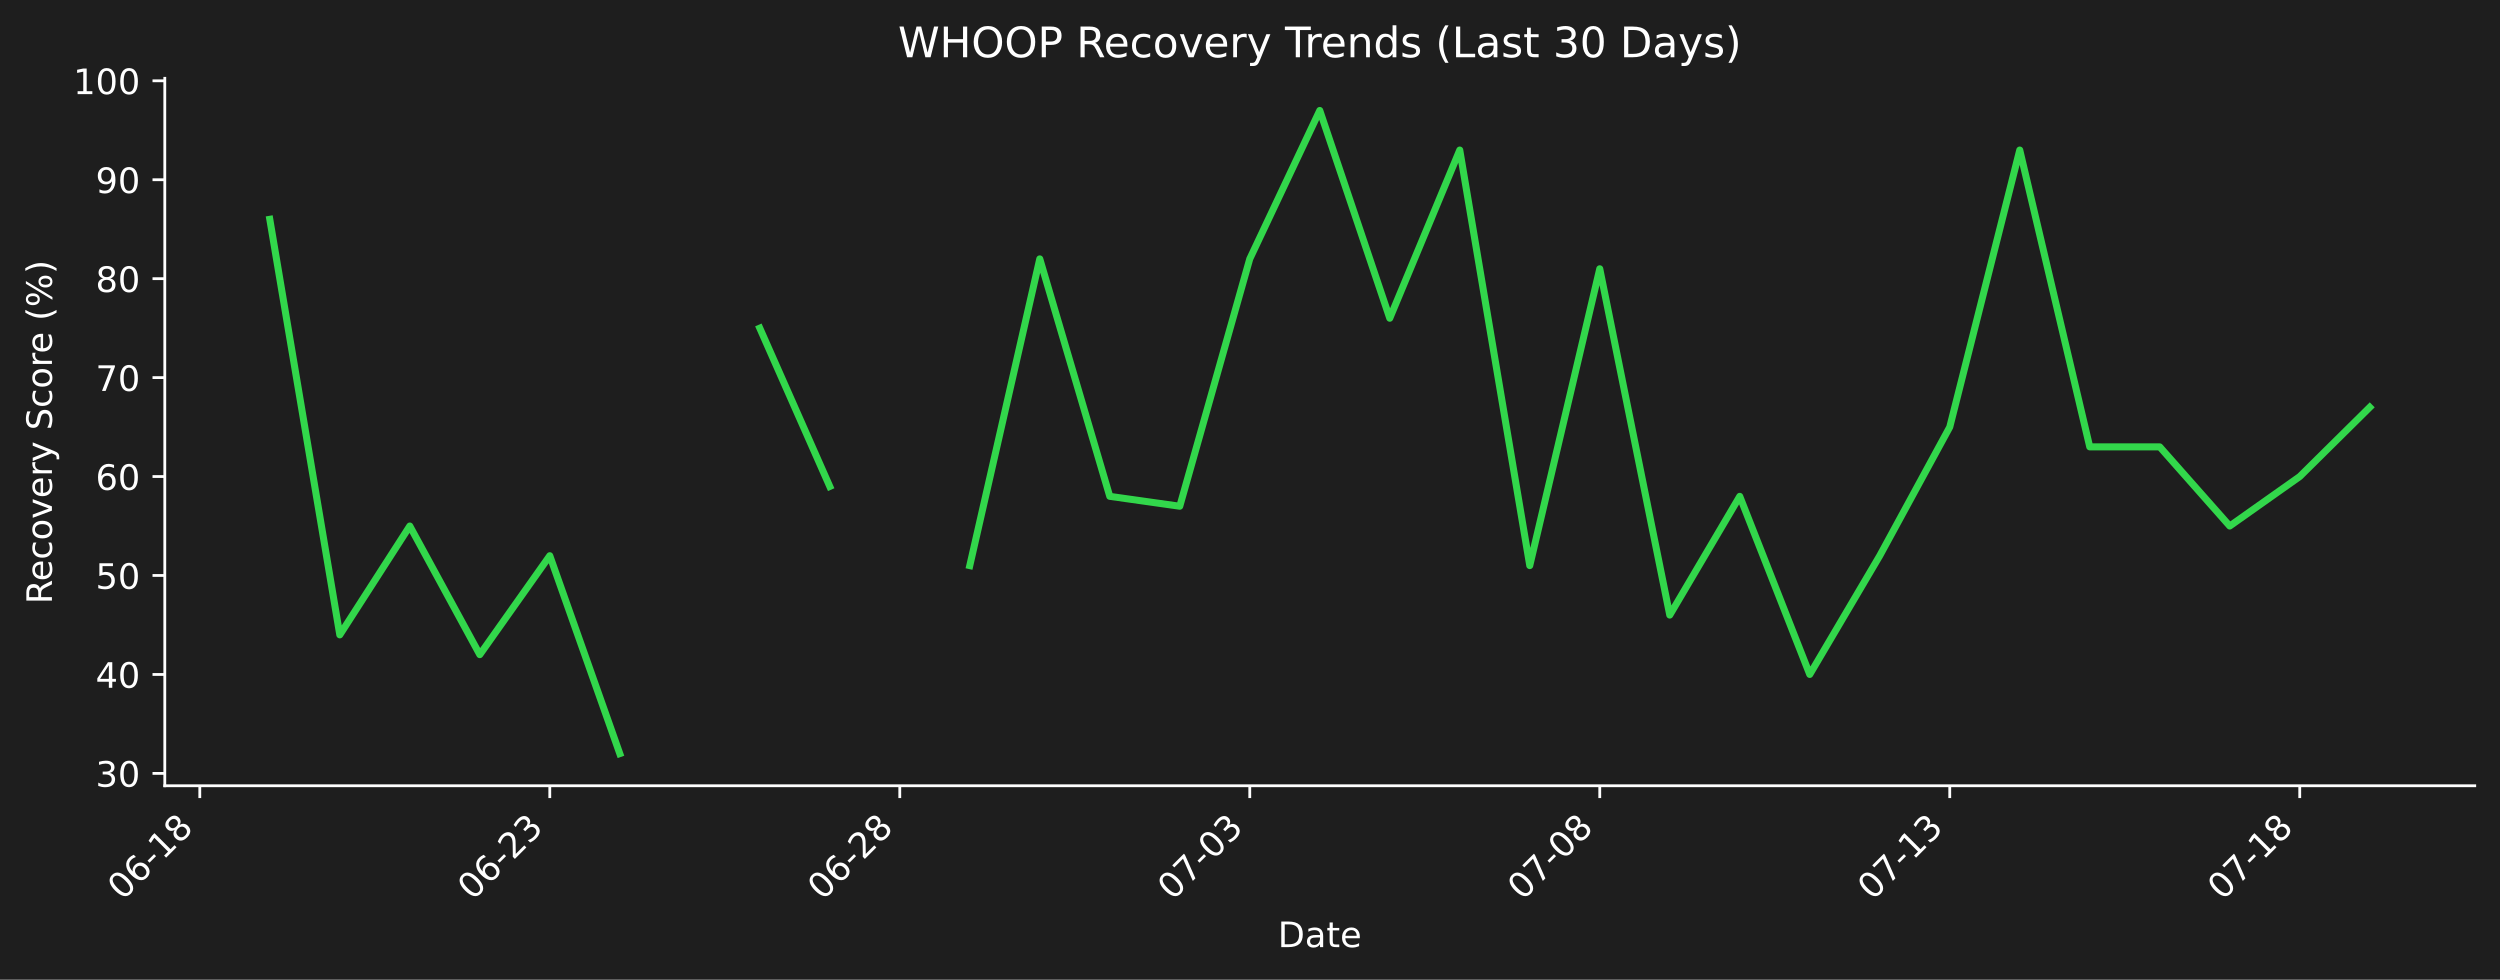
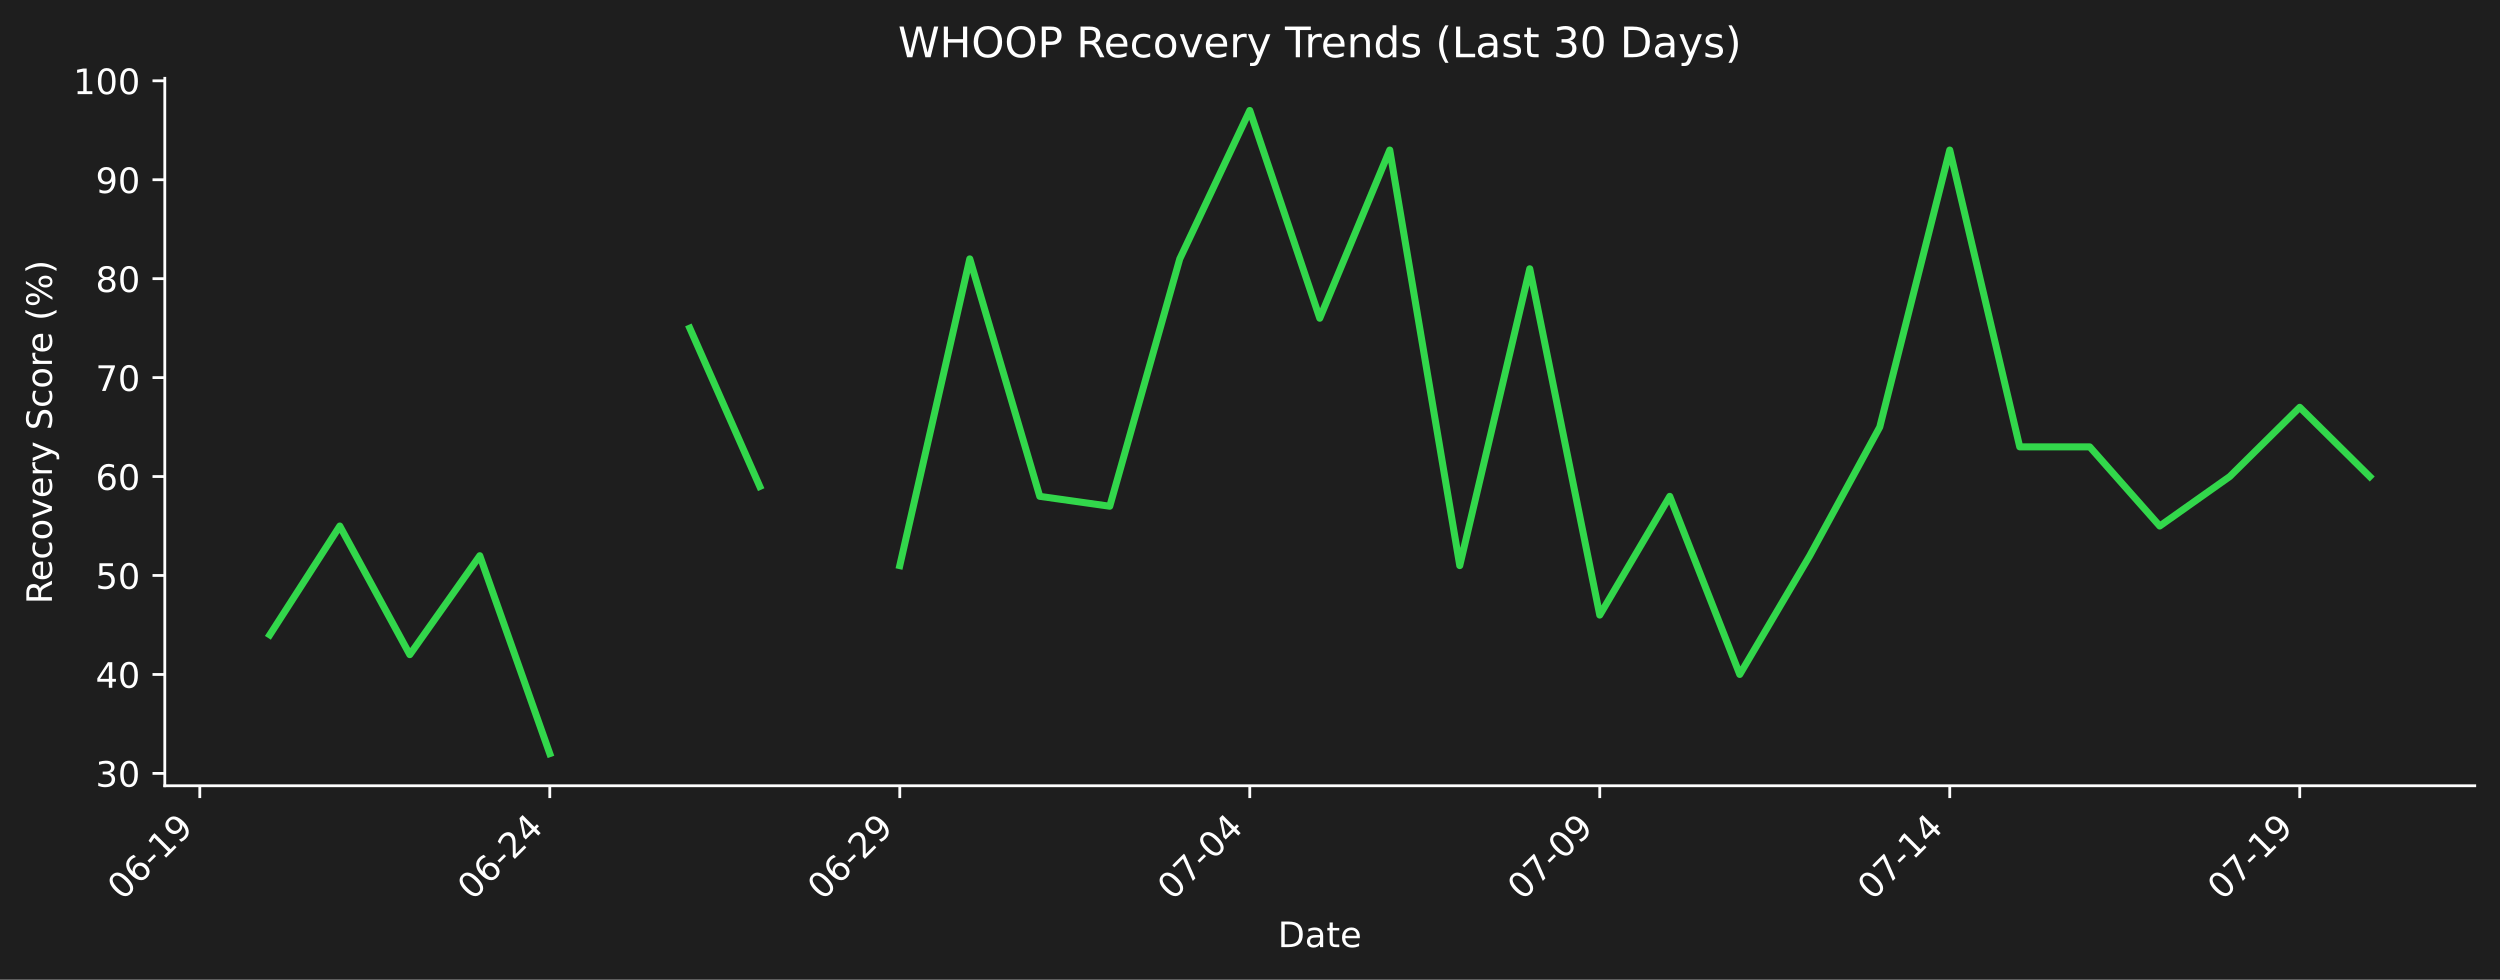
<svg xmlns="http://www.w3.org/2000/svg" xmlns:xlink="http://www.w3.org/1999/xlink" width="712.496pt" height="279.207pt" viewBox="0 0 712.496 279.207" version="1.1">
  <defs>
    <style type="text/css">*{stroke-linejoin: round; stroke-linecap: butt}</style>
  </defs>
  <g id="figure_1">
    <g id="patch_1">
      <path d="M 0 279.207  L 712.496 279.207  L 712.496 0  L 0 0  z " style="fill: #1e1e1e" />
    </g>
    <g id="axes_1">
      <g id="patch_2">
        <path d="M 46.966 223.939  L 705.296 223.939  L 705.296 22.318  L 46.966 22.318  L 46.966 223.939  z " style="fill: none" />
      </g>
      <g id="matplotlib.axis_1">
        <g id="xtick_1">
          <g id="line2d_1">
            <defs>
-               <path id="mb095903069" d="M 0 0  L 0 3.5  " style="stroke: #ffffff; stroke-width: 0.8" />
+               <path id="mc7303e427c" d="M 0 0  L 0 3.5  " style="stroke: #ffffff; stroke-width: 0.8" />
            </defs>
            <g>
-               <use xlink:href="#mb095903069" x="56.94" y="223.939" style="fill: #ffffff; stroke: #ffffff; stroke-width: 0.8" />
+               <use xlink:href="#mc7303e427c" x="56.94" y="223.939" style="fill: #ffffff; stroke: #ffffff; stroke-width: 0.8" />
            </g>
          </g>
          <g id="text_1">
            <g style="fill: #ffffff" transform="translate(34.92278 256.8584) rotate(-45) scale(0.1 -0.1)">
              <defs>
                <path id="DejaVuSans-30" d="M 2034 4250  Q 1547 4250 1301 3770  Q 1056 3291 1056 2328  Q 1056 1369 1301 889  Q 1547 409 2034 409  Q 2525 409 2770 889  Q 3016 1369 3016 2328  Q 3016 3291 2770 3770  Q 2525 4250 2034 4250  z M 2034 4750  Q 2819 4750 3233 4129  Q 3647 3509 3647 2328  Q 3647 1150 3233 529  Q 2819 -91 2034 -91  Q 1250 -91 836 529  Q 422 1150 422 2328  Q 422 3509 836 4129  Q 1250 4750 2034 4750  z " transform="scale(0.015625)" />
                <path id="DejaVuSans-36" d="M 2113 2584  Q 1688 2584 1439 2293  Q 1191 2003 1191 1497  Q 1191 994 1439 701  Q 1688 409 2113 409  Q 2538 409 2786 701  Q 3034 994 3034 1497  Q 3034 2003 2786 2293  Q 2538 2584 2113 2584  z M 3366 4563  L 3366 3988  Q 3128 4100 2886 4159  Q 2644 4219 2406 4219  Q 1781 4219 1451 3797  Q 1122 3375 1075 2522  Q 1259 2794 1537 2939  Q 1816 3084 2150 3084  Q 2853 3084 3261 2657  Q 3669 2231 3669 1497  Q 3669 778 3244 343  Q 2819 -91 2113 -91  Q 1303 -91 875 529  Q 447 1150 447 2328  Q 447 3434 972 4092  Q 1497 4750 2381 4750  Q 2619 4750 2861 4703  Q 3103 4656 3366 4563  z " transform="scale(0.015625)" />
                <path id="DejaVuSans-2d" d="M 313 2009  L 1997 2009  L 1997 1497  L 313 1497  L 313 2009  z " transform="scale(0.015625)" />
                <path id="DejaVuSans-31" d="M 794 531  L 1825 531  L 1825 4091  L 703 3866  L 703 4441  L 1819 4666  L 2450 4666  L 2450 531  L 3481 531  L 3481 0  L 794 0  L 794 531  z " transform="scale(0.015625)" />
-                 <path id="DejaVuSans-38" d="M 2034 2216  Q 1584 2216 1326 1975  Q 1069 1734 1069 1313  Q 1069 891 1326 650  Q 1584 409 2034 409  Q 2484 409 2743 651  Q 3003 894 3003 1313  Q 3003 1734 2745 1975  Q 2488 2216 2034 2216  z M 1403 2484  Q 997 2584 770 2862  Q 544 3141 544 3541  Q 544 4100 942 4425  Q 1341 4750 2034 4750  Q 2731 4750 3128 4425  Q 3525 4100 3525 3541  Q 3525 3141 3298 2862  Q 3072 2584 2669 2484  Q 3125 2378 3379 2068  Q 3634 1759 3634 1313  Q 3634 634 3220 271  Q 2806 -91 2034 -91  Q 1263 -91 848 271  Q 434 634 434 1313  Q 434 1759 690 2068  Q 947 2378 1403 2484  z M 1172 3481  Q 1172 3119 1398 2916  Q 1625 2713 2034 2713  Q 2441 2713 2670 2916  Q 2900 3119 2900 3481  Q 2900 3844 2670 4047  Q 2441 4250 2034 4250  Q 1625 4250 1398 4047  Q 1172 3844 1172 3481  z " transform="scale(0.015625)" />
+                 <path id="DejaVuSans-39" d="M 703 97  L 703 672  Q 941 559 1184 500  Q 1428 441 1663 441  Q 2288 441 2617 861  Q 2947 1281 2994 2138  Q 2813 1869 2534 1725  Q 2256 1581 1919 1581  Q 1219 1581 811 2004  Q 403 2428 403 3163  Q 403 3881 828 4315  Q 1253 4750 1959 4750  Q 2769 4750 3195 4129  Q 3622 3509 3622 2328  Q 3622 1225 3098 567  Q 2575 -91 1691 -91  Q 1453 -91 1209 -44  Q 966 3 703 97  z M 1959 2075  Q 2384 2075 2632 2365  Q 2881 2656 2881 3163  Q 2881 3666 2632 3958  Q 2384 4250 1959 4250  Q 1534 4250 1286 3958  Q 1038 3666 1038 3163  Q 1038 2656 1286 2365  Q 1534 2075 1959 2075  z " transform="scale(0.015625)" />
              </defs>
              <use xlink:href="#DejaVuSans-30" />
              <use xlink:href="#DejaVuSans-36" transform="translate(63.62305 0)" />
              <use xlink:href="#DejaVuSans-2d" transform="translate(127.2461 0)" />
              <use xlink:href="#DejaVuSans-31" transform="translate(163.3301 0)" />
-               <use xlink:href="#DejaVuSans-38" transform="translate(226.9531 0)" />
+               <use xlink:href="#DejaVuSans-39" transform="translate(226.9531 0)" />
            </g>
          </g>
        </g>
        <g id="xtick_2">
          <g id="line2d_2">
            <g>
-               <use xlink:href="#mb095903069" x="156.687" y="223.939" style="fill: #ffffff; stroke: #ffffff; stroke-width: 0.8" />
+               <use xlink:href="#mc7303e427c" x="156.687" y="223.939" style="fill: #ffffff; stroke: #ffffff; stroke-width: 0.8" />
            </g>
          </g>
          <g id="text_2">
            <g style="fill: #ffffff" transform="translate(134.6698 256.8584) rotate(-45) scale(0.1 -0.1)">
              <defs>
                <path id="DejaVuSans-32" d="M 1228 531  L 3431 531  L 3431 0  L 469 0  L 469 531  Q 828 903 1448 1529  Q 2069 2156 2228 2338  Q 2531 2678 2651 2914  Q 2772 3150 2772 3378  Q 2772 3750 2511 3984  Q 2250 4219 1831 4219  Q 1534 4219 1204 4116  Q 875 4013 500 3803  L 500 4441  Q 881 4594 1212 4672  Q 1544 4750 1819 4750  Q 2544 4750 2975 4387  Q 3406 4025 3406 3419  Q 3406 3131 3298 2873  Q 3191 2616 2906 2266  Q 2828 2175 2409 1742  Q 1991 1309 1228 531  z " transform="scale(0.015625)" />
-                 <path id="DejaVuSans-33" d="M 2597 2516  Q 3050 2419 3304 2112  Q 3559 1806 3559 1356  Q 3559 666 3084 287  Q 2609 -91 1734 -91  Q 1441 -91 1130 -33  Q 819 25 488 141  L 488 750  Q 750 597 1062 519  Q 1375 441 1716 441  Q 2309 441 2620 675  Q 2931 909 2931 1356  Q 2931 1769 2642 2001  Q 2353 2234 1838 2234  L 1294 2234  L 1294 2753  L 1863 2753  Q 2328 2753 2575 2939  Q 2822 3125 2822 3475  Q 2822 3834 2567 4026  Q 2313 4219 1838 4219  Q 1578 4219 1281 4162  Q 984 4106 628 3988  L 628 4550  Q 988 4650 1302 4700  Q 1616 4750 1894 4750  Q 2613 4750 3031 4423  Q 3450 4097 3450 3541  Q 3450 3153 3228 2886  Q 3006 2619 2597 2516  z " transform="scale(0.015625)" />
+                 <path id="DejaVuSans-34" d="M 2419 4116  L 825 1625  L 2419 1625  L 2419 4116  z M 2253 4666  L 3047 4666  L 3047 1625  L 3713 1625  L 3713 1100  L 3047 1100  L 3047 0  L 2419 0  L 2419 1100  L 313 1100  L 313 1709  L 2253 4666  z " transform="scale(0.015625)" />
              </defs>
              <use xlink:href="#DejaVuSans-30" />
              <use xlink:href="#DejaVuSans-36" transform="translate(63.62305 0)" />
              <use xlink:href="#DejaVuSans-2d" transform="translate(127.2461 0)" />
              <use xlink:href="#DejaVuSans-32" transform="translate(163.3301 0)" />
-               <use xlink:href="#DejaVuSans-33" transform="translate(226.9531 0)" />
+               <use xlink:href="#DejaVuSans-34" transform="translate(226.9531 0)" />
            </g>
          </g>
        </g>
        <g id="xtick_3">
          <g id="line2d_3">
            <g>
-               <use xlink:href="#mb095903069" x="256.434" y="223.939" style="fill: #ffffff; stroke: #ffffff; stroke-width: 0.8" />
+               <use xlink:href="#mc7303e427c" x="256.434" y="223.939" style="fill: #ffffff; stroke: #ffffff; stroke-width: 0.8" />
            </g>
          </g>
          <g id="text_3">
            <g style="fill: #ffffff" transform="translate(234.4167 256.8584) rotate(-45) scale(0.1 -0.1)">
              <use xlink:href="#DejaVuSans-30" />
              <use xlink:href="#DejaVuSans-36" transform="translate(63.62305 0)" />
              <use xlink:href="#DejaVuSans-2d" transform="translate(127.2461 0)" />
              <use xlink:href="#DejaVuSans-32" transform="translate(163.3301 0)" />
-               <use xlink:href="#DejaVuSans-38" transform="translate(226.9531 0)" />
+               <use xlink:href="#DejaVuSans-39" transform="translate(226.9531 0)" />
            </g>
          </g>
        </g>
        <g id="xtick_4">
          <g id="line2d_4">
            <g>
-               <use xlink:href="#mb095903069" x="356.181" y="223.939" style="fill: #ffffff; stroke: #ffffff; stroke-width: 0.8" />
+               <use xlink:href="#mc7303e427c" x="356.181" y="223.939" style="fill: #ffffff; stroke: #ffffff; stroke-width: 0.8" />
            </g>
          </g>
          <g id="text_4">
            <g style="fill: #ffffff" transform="translate(334.1637 256.8584) rotate(-45) scale(0.1 -0.1)">
              <defs>
                <path id="DejaVuSans-37" d="M 525 4666  L 3525 4666  L 3525 4397  L 1831 0  L 1172 0  L 2766 4134  L 525 4134  L 525 4666  z " transform="scale(0.015625)" />
              </defs>
              <use xlink:href="#DejaVuSans-30" />
              <use xlink:href="#DejaVuSans-37" transform="translate(63.62305 0)" />
              <use xlink:href="#DejaVuSans-2d" transform="translate(127.2461 0)" />
              <use xlink:href="#DejaVuSans-30" transform="translate(163.3301 0)" />
-               <use xlink:href="#DejaVuSans-33" transform="translate(226.9531 0)" />
+               <use xlink:href="#DejaVuSans-34" transform="translate(226.9531 0)" />
            </g>
          </g>
        </g>
        <g id="xtick_5">
          <g id="line2d_5">
            <g>
-               <use xlink:href="#mb095903069" x="455.928" y="223.939" style="fill: #ffffff; stroke: #ffffff; stroke-width: 0.8" />
+               <use xlink:href="#mc7303e427c" x="455.928" y="223.939" style="fill: #ffffff; stroke: #ffffff; stroke-width: 0.8" />
            </g>
          </g>
          <g id="text_5">
            <g style="fill: #ffffff" transform="translate(433.9107 256.8584) rotate(-45) scale(0.1 -0.1)">
              <use xlink:href="#DejaVuSans-30" />
              <use xlink:href="#DejaVuSans-37" transform="translate(63.62305 0)" />
              <use xlink:href="#DejaVuSans-2d" transform="translate(127.2461 0)" />
              <use xlink:href="#DejaVuSans-30" transform="translate(163.3301 0)" />
-               <use xlink:href="#DejaVuSans-38" transform="translate(226.9531 0)" />
+               <use xlink:href="#DejaVuSans-39" transform="translate(226.9531 0)" />
            </g>
          </g>
        </g>
        <g id="xtick_6">
          <g id="line2d_6">
            <g>
-               <use xlink:href="#mb095903069" x="555.675" y="223.939" style="fill: #ffffff; stroke: #ffffff; stroke-width: 0.8" />
+               <use xlink:href="#mc7303e427c" x="555.675" y="223.939" style="fill: #ffffff; stroke: #ffffff; stroke-width: 0.8" />
            </g>
          </g>
          <g id="text_6">
            <g style="fill: #ffffff" transform="translate(533.6576 256.8584) rotate(-45) scale(0.1 -0.1)">
              <use xlink:href="#DejaVuSans-30" />
              <use xlink:href="#DejaVuSans-37" transform="translate(63.62305 0)" />
              <use xlink:href="#DejaVuSans-2d" transform="translate(127.2461 0)" />
              <use xlink:href="#DejaVuSans-31" transform="translate(163.3301 0)" />
-               <use xlink:href="#DejaVuSans-33" transform="translate(226.9531 0)" />
+               <use xlink:href="#DejaVuSans-34" transform="translate(226.9531 0)" />
            </g>
          </g>
        </g>
        <g id="xtick_7">
          <g id="line2d_7">
            <g>
-               <use xlink:href="#mb095903069" x="655.422" y="223.939" style="fill: #ffffff; stroke: #ffffff; stroke-width: 0.8" />
+               <use xlink:href="#mc7303e427c" x="655.422" y="223.939" style="fill: #ffffff; stroke: #ffffff; stroke-width: 0.8" />
            </g>
          </g>
          <g id="text_7">
            <g style="fill: #ffffff" transform="translate(633.4046 256.8584) rotate(-45) scale(0.1 -0.1)">
              <use xlink:href="#DejaVuSans-30" />
              <use xlink:href="#DejaVuSans-37" transform="translate(63.62305 0)" />
              <use xlink:href="#DejaVuSans-2d" transform="translate(127.2461 0)" />
              <use xlink:href="#DejaVuSans-31" transform="translate(163.3301 0)" />
-               <use xlink:href="#DejaVuSans-38" transform="translate(226.9531 0)" />
+               <use xlink:href="#DejaVuSans-39" transform="translate(226.9531 0)" />
            </g>
          </g>
        </g>
        <g id="text_8">
          <g style="fill: #ffffff" transform="translate(364.1798 269.9274) scale(0.1 -0.1)">
            <defs>
              <path id="DejaVuSans-44" d="M 1259 4147  L 1259 519  L 2022 519  Q 2988 519 3436 956  Q 3884 1394 3884 2338  Q 3884 3275 3436 3711  Q 2988 4147 2022 4147  L 1259 4147  z M 628 4666  L 1925 4666  Q 3281 4666 3915 4102  Q 4550 3538 4550 2338  Q 4550 1131 3912 565  Q 3275 0 1925 0  L 628 0  L 628 4666  z " transform="scale(0.015625)" />
              <path id="DejaVuSans-61" d="M 2194 1759  Q 1497 1759 1228 1600  Q 959 1441 959 1056  Q 959 750 1161 570  Q 1363 391 1709 391  Q 2188 391 2477 730  Q 2766 1069 2766 1631  L 2766 1759  L 2194 1759  z M 3341 1997  L 3341 0  L 2766 0  L 2766 531  Q 2569 213 2275 61  Q 1981 -91 1556 -91  Q 1019 -91 701 211  Q 384 513 384 1019  Q 384 1609 779 1909  Q 1175 2209 1959 2209  L 2766 2209  L 2766 2266  Q 2766 2663 2505 2880  Q 2244 3097 1772 3097  Q 1472 3097 1187 3025  Q 903 2953 641 2809  L 641 3341  Q 956 3463 1253 3523  Q 1550 3584 1831 3584  Q 2591 3584 2966 3190  Q 3341 2797 3341 1997  z " transform="scale(0.015625)" />
              <path id="DejaVuSans-74" d="M 1172 4494  L 1172 3500  L 2356 3500  L 2356 3053  L 1172 3053  L 1172 1153  Q 1172 725 1289 603  Q 1406 481 1766 481  L 2356 481  L 2356 0  L 1766 0  Q 1100 0 847 248  Q 594 497 594 1153  L 594 3053  L 172 3053  L 172 3500  L 594 3500  L 594 4494  L 1172 4494  z " transform="scale(0.015625)" />
              <path id="DejaVuSans-65" d="M 3597 1894  L 3597 1613  L 953 1613  Q 991 1019 1311 708  Q 1631 397 2203 397  Q 2534 397 2845 478  Q 3156 559 3463 722  L 3463 178  Q 3153 47 2828 -22  Q 2503 -91 2169 -91  Q 1331 -91 842 396  Q 353 884 353 1716  Q 353 2575 817 3079  Q 1281 3584 2069 3584  Q 2775 3584 3186 3129  Q 3597 2675 3597 1894  z M 3022 2063  Q 3016 2534 2758 2815  Q 2500 3097 2075 3097  Q 1594 3097 1305 2825  Q 1016 2553 972 2059  L 3022 2063  z " transform="scale(0.015625)" />
            </defs>
            <use xlink:href="#DejaVuSans-44" />
            <use xlink:href="#DejaVuSans-61" transform="translate(77.00195 0)" />
            <use xlink:href="#DejaVuSans-74" transform="translate(138.2812 0)" />
            <use xlink:href="#DejaVuSans-65" transform="translate(177.4902 0)" />
          </g>
        </g>
      </g>
      <g id="matplotlib.axis_2">
        <g id="ytick_1">
          <g id="line2d_8">
            <defs>
-               <path id="mfafc89b584" d="M 0 0  L -3.5 0  " style="stroke: #ffffff; stroke-width: 0.8" />
+               <path id="m8090c98a1e" d="M 0 0  L -3.5 0  " style="stroke: #ffffff; stroke-width: 0.8" />
            </defs>
            <g>
-               <use xlink:href="#mfafc89b584" x="46.966" y="220.414" style="fill: #ffffff; stroke: #ffffff; stroke-width: 0.8" />
+               <use xlink:href="#m8090c98a1e" x="46.966" y="220.414" style="fill: #ffffff; stroke: #ffffff; stroke-width: 0.8" />
            </g>
          </g>
          <g id="text_9">
            <g style="fill: #ffffff" transform="translate(27.24063 224.2129) scale(0.1 -0.1)">
+               <defs>
+                 <path id="DejaVuSans-33" d="M 2597 2516  Q 3050 2419 3304 2112  Q 3559 1806 3559 1356  Q 3559 666 3084 287  Q 2609 -91 1734 -91  Q 1441 -91 1130 -33  Q 819 25 488 141  L 488 750  Q 750 597 1062 519  Q 1375 441 1716 441  Q 2309 441 2620 675  Q 2931 909 2931 1356  Q 2931 1769 2642 2001  Q 2353 2234 1838 2234  L 1294 2234  L 1294 2753  L 1863 2753  Q 2328 2753 2575 2939  Q 2822 3125 2822 3475  Q 2822 3834 2567 4026  Q 2313 4219 1838 4219  Q 1578 4219 1281 4162  Q 984 4106 628 3988  L 628 4550  Q 988 4650 1302 4700  Q 1616 4750 1894 4750  Q 2613 4750 3031 4423  Q 3450 4097 3450 3541  Q 3450 3153 3228 2886  Q 3006 2619 2597 2516  z " transform="scale(0.015625)" />
+               </defs>
              <use xlink:href="#DejaVuSans-33" />
              <use xlink:href="#DejaVuSans-30" transform="translate(63.62305 0)" />
            </g>
          </g>
        </g>
        <g id="ytick_2">
          <g id="line2d_9">
            <g>
-               <use xlink:href="#mfafc89b584" x="46.966" y="192.215" style="fill: #ffffff; stroke: #ffffff; stroke-width: 0.8" />
+               <use xlink:href="#m8090c98a1e" x="46.966" y="192.215" style="fill: #ffffff; stroke: #ffffff; stroke-width: 0.8" />
            </g>
          </g>
          <g id="text_10">
            <g style="fill: #ffffff" transform="translate(27.24063 196.0143) scale(0.1 -0.1)">
-               <defs>
-                 <path id="DejaVuSans-34" d="M 2419 4116  L 825 1625  L 2419 1625  L 2419 4116  z M 2253 4666  L 3047 4666  L 3047 1625  L 3713 1625  L 3713 1100  L 3047 1100  L 3047 0  L 2419 0  L 2419 1100  L 313 1100  L 313 1709  L 2253 4666  z " transform="scale(0.015625)" />
-               </defs>
              <use xlink:href="#DejaVuSans-34" />
              <use xlink:href="#DejaVuSans-30" transform="translate(63.62305 0)" />
            </g>
          </g>
        </g>
        <g id="ytick_3">
          <g id="line2d_10">
            <g>
-               <use xlink:href="#mfafc89b584" x="46.966" y="164.016" style="fill: #ffffff; stroke: #ffffff; stroke-width: 0.8" />
+               <use xlink:href="#m8090c98a1e" x="46.966" y="164.016" style="fill: #ffffff; stroke: #ffffff; stroke-width: 0.8" />
            </g>
          </g>
          <g id="text_11">
            <g style="fill: #ffffff" transform="translate(27.24063 167.8156) scale(0.1 -0.1)">
              <defs>
                <path id="DejaVuSans-35" d="M 691 4666  L 3169 4666  L 3169 4134  L 1269 4134  L 1269 2991  Q 1406 3038 1543 3061  Q 1681 3084 1819 3084  Q 2600 3084 3056 2656  Q 3513 2228 3513 1497  Q 3513 744 3044 326  Q 2575 -91 1722 -91  Q 1428 -91 1123 -41  Q 819 9 494 109  L 494 744  Q 775 591 1075 516  Q 1375 441 1709 441  Q 2250 441 2565 725  Q 2881 1009 2881 1497  Q 2881 1984 2565 2268  Q 2250 2553 1709 2553  Q 1456 2553 1204 2497  Q 953 2441 691 2322  L 691 4666  z " transform="scale(0.015625)" />
              </defs>
              <use xlink:href="#DejaVuSans-35" />
              <use xlink:href="#DejaVuSans-30" transform="translate(63.62305 0)" />
            </g>
          </g>
        </g>
        <g id="ytick_4">
          <g id="line2d_11">
            <g>
-               <use xlink:href="#mfafc89b584" x="46.966" y="135.818" style="fill: #ffffff; stroke: #ffffff; stroke-width: 0.8" />
+               <use xlink:href="#m8090c98a1e" x="46.966" y="135.818" style="fill: #ffffff; stroke: #ffffff; stroke-width: 0.8" />
            </g>
          </g>
          <g id="text_12">
            <g style="fill: #ffffff" transform="translate(27.24063 139.6169) scale(0.1 -0.1)">
              <use xlink:href="#DejaVuSans-36" />
              <use xlink:href="#DejaVuSans-30" transform="translate(63.62305 0)" />
            </g>
          </g>
        </g>
        <g id="ytick_5">
          <g id="line2d_12">
            <g>
-               <use xlink:href="#mfafc89b584" x="46.966" y="107.619" style="fill: #ffffff; stroke: #ffffff; stroke-width: 0.8" />
+               <use xlink:href="#m8090c98a1e" x="46.966" y="107.619" style="fill: #ffffff; stroke: #ffffff; stroke-width: 0.8" />
            </g>
          </g>
          <g id="text_13">
            <g style="fill: #ffffff" transform="translate(27.24063 111.4183) scale(0.1 -0.1)">
              <use xlink:href="#DejaVuSans-37" />
              <use xlink:href="#DejaVuSans-30" transform="translate(63.62305 0)" />
            </g>
          </g>
        </g>
        <g id="ytick_6">
          <g id="line2d_13">
            <g>
-               <use xlink:href="#mfafc89b584" x="46.966" y="79.42" style="fill: #ffffff; stroke: #ffffff; stroke-width: 0.8" />
+               <use xlink:href="#m8090c98a1e" x="46.966" y="79.42" style="fill: #ffffff; stroke: #ffffff; stroke-width: 0.8" />
            </g>
          </g>
          <g id="text_14">
            <g style="fill: #ffffff" transform="translate(27.24063 83.21963) scale(0.1 -0.1)">
+               <defs>
+                 <path id="DejaVuSans-38" d="M 2034 2216  Q 1584 2216 1326 1975  Q 1069 1734 1069 1313  Q 1069 891 1326 650  Q 1584 409 2034 409  Q 2484 409 2743 651  Q 3003 894 3003 1313  Q 3003 1734 2745 1975  Q 2488 2216 2034 2216  z M 1403 2484  Q 997 2584 770 2862  Q 544 3141 544 3541  Q 544 4100 942 4425  Q 1341 4750 2034 4750  Q 2731 4750 3128 4425  Q 3525 4100 3525 3541  Q 3525 3141 3298 2862  Q 3072 2584 2669 2484  Q 3125 2378 3379 2068  Q 3634 1759 3634 1313  Q 3634 634 3220 271  Q 2806 -91 2034 -91  Q 1263 -91 848 271  Q 434 634 434 1313  Q 434 1759 690 2068  Q 947 2378 1403 2484  z M 1172 3481  Q 1172 3119 1398 2916  Q 1625 2713 2034 2713  Q 2441 2713 2670 2916  Q 2900 3119 2900 3481  Q 2900 3844 2670 4047  Q 2441 4250 2034 4250  Q 1625 4250 1398 4047  Q 1172 3844 1172 3481  z " transform="scale(0.015625)" />
+               </defs>
              <use xlink:href="#DejaVuSans-38" />
              <use xlink:href="#DejaVuSans-30" transform="translate(63.62305 0)" />
            </g>
          </g>
        </g>
        <g id="ytick_7">
          <g id="line2d_14">
            <g>
-               <use xlink:href="#mfafc89b584" x="46.966" y="51.222" style="fill: #ffffff; stroke: #ffffff; stroke-width: 0.8" />
+               <use xlink:href="#m8090c98a1e" x="46.966" y="51.222" style="fill: #ffffff; stroke: #ffffff; stroke-width: 0.8" />
            </g>
          </g>
          <g id="text_15">
            <g style="fill: #ffffff" transform="translate(27.24063 55.02097) scale(0.1 -0.1)">
-               <defs>
-                 <path id="DejaVuSans-39" d="M 703 97  L 703 672  Q 941 559 1184 500  Q 1428 441 1663 441  Q 2288 441 2617 861  Q 2947 1281 2994 2138  Q 2813 1869 2534 1725  Q 2256 1581 1919 1581  Q 1219 1581 811 2004  Q 403 2428 403 3163  Q 403 3881 828 4315  Q 1253 4750 1959 4750  Q 2769 4750 3195 4129  Q 3622 3509 3622 2328  Q 3622 1225 3098 567  Q 2575 -91 1691 -91  Q 1453 -91 1209 -44  Q 966 3 703 97  z M 1959 2075  Q 2384 2075 2632 2365  Q 2881 2656 2881 3163  Q 2881 3666 2632 3958  Q 2384 4250 1959 4250  Q 1534 4250 1286 3958  Q 1038 3666 1038 3163  Q 1038 2656 1286 2365  Q 1534 2075 1959 2075  z " transform="scale(0.015625)" />
-               </defs>
              <use xlink:href="#DejaVuSans-39" />
              <use xlink:href="#DejaVuSans-30" transform="translate(63.62305 0)" />
            </g>
          </g>
        </g>
        <g id="ytick_8">
          <g id="line2d_15">
            <g>
-               <use xlink:href="#mfafc89b584" x="46.966" y="23.023" style="fill: #ffffff; stroke: #ffffff; stroke-width: 0.8" />
+               <use xlink:href="#m8090c98a1e" x="46.966" y="23.023" style="fill: #ffffff; stroke: #ffffff; stroke-width: 0.8" />
            </g>
          </g>
          <g id="text_16">
            <g style="fill: #ffffff" transform="translate(20.87813 26.82231) scale(0.1 -0.1)">
              <use xlink:href="#DejaVuSans-31" />
              <use xlink:href="#DejaVuSans-30" transform="translate(63.62305 0)" />
              <use xlink:href="#DejaVuSans-30" transform="translate(127.2461 0)" />
            </g>
          </g>
        </g>
        <g id="text_17">
          <g style="fill: #ffffff" transform="translate(14.79844 172.1463) rotate(-90) scale(0.1 -0.1)">
            <defs>
              <path id="DejaVuSans-52" d="M 2841 2188  Q 3044 2119 3236 1894  Q 3428 1669 3622 1275  L 4263 0  L 3584 0  L 2988 1197  Q 2756 1666 2539 1819  Q 2322 1972 1947 1972  L 1259 1972  L 1259 0  L 628 0  L 628 4666  L 2053 4666  Q 2853 4666 3247 4331  Q 3641 3997 3641 3322  Q 3641 2881 3436 2590  Q 3231 2300 2841 2188  z M 1259 4147  L 1259 2491  L 2053 2491  Q 2509 2491 2742 2702  Q 2975 2913 2975 3322  Q 2975 3731 2742 3939  Q 2509 4147 2053 4147  L 1259 4147  z " transform="scale(0.015625)" />
              <path id="DejaVuSans-63" d="M 3122 3366  L 3122 2828  Q 2878 2963 2633 3030  Q 2388 3097 2138 3097  Q 1578 3097 1268 2742  Q 959 2388 959 1747  Q 959 1106 1268 751  Q 1578 397 2138 397  Q 2388 397 2633 464  Q 2878 531 3122 666  L 3122 134  Q 2881 22 2623 -34  Q 2366 -91 2075 -91  Q 1284 -91 818 406  Q 353 903 353 1747  Q 353 2603 823 3093  Q 1294 3584 2113 3584  Q 2378 3584 2631 3529  Q 2884 3475 3122 3366  z " transform="scale(0.015625)" />
              <path id="DejaVuSans-6f" d="M 1959 3097  Q 1497 3097 1228 2736  Q 959 2375 959 1747  Q 959 1119 1226 758  Q 1494 397 1959 397  Q 2419 397 2687 759  Q 2956 1122 2956 1747  Q 2956 2369 2687 2733  Q 2419 3097 1959 3097  z M 1959 3584  Q 2709 3584 3137 3096  Q 3566 2609 3566 1747  Q 3566 888 3137 398  Q 2709 -91 1959 -91  Q 1206 -91 779 398  Q 353 888 353 1747  Q 353 2609 779 3096  Q 1206 3584 1959 3584  z " transform="scale(0.015625)" />
              <path id="DejaVuSans-76" d="M 191 3500  L 800 3500  L 1894 563  L 2988 3500  L 3597 3500  L 2284 0  L 1503 0  L 191 3500  z " transform="scale(0.015625)" />
              <path id="DejaVuSans-72" d="M 2631 2963  Q 2534 3019 2420 3045  Q 2306 3072 2169 3072  Q 1681 3072 1420 2755  Q 1159 2438 1159 1844  L 1159 0  L 581 0  L 581 3500  L 1159 3500  L 1159 2956  Q 1341 3275 1631 3429  Q 1922 3584 2338 3584  Q 2397 3584 2469 3576  Q 2541 3569 2628 3553  L 2631 2963  z " transform="scale(0.015625)" />
              <path id="DejaVuSans-79" d="M 2059 -325  Q 1816 -950 1584 -1140  Q 1353 -1331 966 -1331  L 506 -1331  L 506 -850  L 844 -850  Q 1081 -850 1212 -737  Q 1344 -625 1503 -206  L 1606 56  L 191 3500  L 800 3500  L 1894 763  L 2988 3500  L 3597 3500  L 2059 -325  z " transform="scale(0.015625)" />
              <path id="DejaVuSans-20" transform="scale(0.015625)" />
              <path id="DejaVuSans-53" d="M 3425 4513  L 3425 3897  Q 3066 4069 2747 4153  Q 2428 4238 2131 4238  Q 1616 4238 1336 4038  Q 1056 3838 1056 3469  Q 1056 3159 1242 3001  Q 1428 2844 1947 2747  L 2328 2669  Q 3034 2534 3370 2195  Q 3706 1856 3706 1288  Q 3706 609 3251 259  Q 2797 -91 1919 -91  Q 1588 -91 1214 -16  Q 841 59 441 206  L 441 856  Q 825 641 1194 531  Q 1563 422 1919 422  Q 2459 422 2753 634  Q 3047 847 3047 1241  Q 3047 1584 2836 1778  Q 2625 1972 2144 2069  L 1759 2144  Q 1053 2284 737 2584  Q 422 2884 422 3419  Q 422 4038 858 4394  Q 1294 4750 2059 4750  Q 2388 4750 2728 4690  Q 3069 4631 3425 4513  z " transform="scale(0.015625)" />
              <path id="DejaVuSans-28" d="M 1984 4856  Q 1566 4138 1362 3434  Q 1159 2731 1159 2009  Q 1159 1288 1364 580  Q 1569 -128 1984 -844  L 1484 -844  Q 1016 -109 783 600  Q 550 1309 550 2009  Q 550 2706 781 3412  Q 1013 4119 1484 4856  L 1984 4856  z " transform="scale(0.015625)" />
              <path id="DejaVuSans-25" d="M 4653 2053  Q 4381 2053 4226 1822  Q 4072 1591 4072 1178  Q 4072 772 4226 539  Q 4381 306 4653 306  Q 4919 306 5073 539  Q 5228 772 5228 1178  Q 5228 1588 5073 1820  Q 4919 2053 4653 2053  z M 4653 2450  Q 5147 2450 5437 2106  Q 5728 1763 5728 1178  Q 5728 594 5436 251  Q 5144 -91 4653 -91  Q 4153 -91 3862 251  Q 3572 594 3572 1178  Q 3572 1766 3864 2108  Q 4156 2450 4653 2450  z M 1428 4353  Q 1159 4353 1004 4120  Q 850 3888 850 3481  Q 850 3069 1003 2837  Q 1156 2606 1428 2606  Q 1700 2606 1854 2837  Q 2009 3069 2009 3481  Q 2009 3884 1853 4118  Q 1697 4353 1428 4353  z M 4250 4750  L 4750 4750  L 1831 -91  L 1331 -91  L 4250 4750  z M 1428 4750  Q 1922 4750 2215 4408  Q 2509 4066 2509 3481  Q 2509 2891 2217 2550  Q 1925 2209 1428 2209  Q 931 2209 642 2551  Q 353 2894 353 3481  Q 353 4063 643 4406  Q 934 4750 1428 4750  z " transform="scale(0.015625)" />
              <path id="DejaVuSans-29" d="M 513 4856  L 1013 4856  Q 1481 4119 1714 3412  Q 1947 2706 1947 2009  Q 1947 1309 1714 600  Q 1481 -109 1013 -844  L 513 -844  Q 928 -128 1133 580  Q 1338 1288 1338 2009  Q 1338 2731 1133 3434  Q 928 4138 513 4856  z " transform="scale(0.015625)" />
            </defs>
            <use xlink:href="#DejaVuSans-52" />
            <use xlink:href="#DejaVuSans-65" transform="translate(64.98242 0)" />
            <use xlink:href="#DejaVuSans-63" transform="translate(126.5059 0)" />
            <use xlink:href="#DejaVuSans-6f" transform="translate(181.4863 0)" />
            <use xlink:href="#DejaVuSans-76" transform="translate(242.668 0)" />
            <use xlink:href="#DejaVuSans-65" transform="translate(301.8477 0)" />
            <use xlink:href="#DejaVuSans-72" transform="translate(363.3711 0)" />
            <use xlink:href="#DejaVuSans-79" transform="translate(404.4844 0)" />
            <use xlink:href="#DejaVuSans-20" transform="translate(463.6641 0)" />
            <use xlink:href="#DejaVuSans-53" transform="translate(495.4512 0)" />
            <use xlink:href="#DejaVuSans-63" transform="translate(558.9277 0)" />
            <use xlink:href="#DejaVuSans-6f" transform="translate(613.9082 0)" />
            <use xlink:href="#DejaVuSans-72" transform="translate(675.0898 0)" />
            <use xlink:href="#DejaVuSans-65" transform="translate(713.9531 0)" />
            <use xlink:href="#DejaVuSans-20" transform="translate(775.4766 0)" />
            <use xlink:href="#DejaVuSans-28" transform="translate(807.2637 0)" />
            <use xlink:href="#DejaVuSans-25" transform="translate(846.2773 0)" />
            <use xlink:href="#DejaVuSans-29" transform="translate(941.2969 0)" />
          </g>
        </g>
      </g>
      <g id="line2d_16">
-         <path d="M 76.89 62.501  L 96.839 180.936  L 116.789 149.917  L 136.738 186.575  L 156.687 158.377  L 176.637 214.774  M 216.535 93.52  L 236.485 138.638  M 276.384 161.197  L 296.333 73.781  L 316.282 141.457  L 336.232 144.277  L 356.181 73.781  L 376.131 31.483  L 396.08 90.7  L 416.029 42.762  L 435.979 161.197  L 455.928 76.601  L 475.878 175.296  L 495.827 141.457  L 515.776 192.215  L 535.726 158.377  L 555.675 121.718  L 575.625 42.762  L 595.574 127.358  L 615.523 127.358  L 635.473 149.917  L 655.422 135.818  L 675.372 116.079  " clip-path="url(#pe8470988de)" style="fill: none; stroke: #32d74b; stroke-width: 2; stroke-linecap: square" />
+         <path d="M 76.89 180.936  L 96.839 149.917  L 116.789 186.575  L 136.738 158.377  L 156.687 214.774  M 196.586 93.52  L 216.535 138.638  M 256.434 161.197  L 276.384 73.781  L 296.333 141.457  L 316.282 144.277  L 336.232 73.781  L 356.181 31.483  L 376.131 90.7  L 396.08 42.762  L 416.029 161.197  L 435.979 76.601  L 455.928 175.296  L 475.878 141.457  L 495.827 192.215  L 515.776 158.377  L 535.726 121.718  L 555.675 42.762  L 575.625 127.358  L 595.574 127.358  L 615.523 149.917  L 635.473 135.818  L 655.422 116.079  L 675.372 135.818  " clip-path="url(#p770fa72865)" style="fill: none; stroke: #32d74b; stroke-width: 2; stroke-linecap: square" />
      </g>
      <g id="patch_3">
        <path d="M 46.966 223.939  L 46.966 22.318  " style="fill: none; stroke: #ffffff; stroke-width: 0.8; stroke-linejoin: miter; stroke-linecap: square" />
      </g>
      <g id="patch_4">
        <path d="M 46.966 223.939  L 705.296 223.939  " style="fill: none; stroke: #ffffff; stroke-width: 0.8; stroke-linejoin: miter; stroke-linecap: square" />
      </g>
      <g id="text_18">
        <g style="fill: #ffffff" transform="translate(255.9366 16.31812) scale(0.12 -0.12)">
          <defs>
            <path id="DejaVuSans-57" d="M 213 4666  L 850 4666  L 1831 722  L 2809 4666  L 3519 4666  L 4500 722  L 5478 4666  L 6119 4666  L 4947 0  L 4153 0  L 3169 4050  L 2175 0  L 1381 0  L 213 4666  z " transform="scale(0.015625)" />
            <path id="DejaVuSans-48" d="M 628 4666  L 1259 4666  L 1259 2753  L 3553 2753  L 3553 4666  L 4184 4666  L 4184 0  L 3553 0  L 3553 2222  L 1259 2222  L 1259 0  L 628 0  L 628 4666  z " transform="scale(0.015625)" />
            <path id="DejaVuSans-4f" d="M 2522 4238  Q 1834 4238 1429 3725  Q 1025 3213 1025 2328  Q 1025 1447 1429 934  Q 1834 422 2522 422  Q 3209 422 3611 934  Q 4013 1447 4013 2328  Q 4013 3213 3611 3725  Q 3209 4238 2522 4238  z M 2522 4750  Q 3503 4750 4090 4092  Q 4678 3434 4678 2328  Q 4678 1225 4090 567  Q 3503 -91 2522 -91  Q 1538 -91 948 565  Q 359 1222 359 2328  Q 359 3434 948 4092  Q 1538 4750 2522 4750  z " transform="scale(0.015625)" />
            <path id="DejaVuSans-50" d="M 1259 4147  L 1259 2394  L 2053 2394  Q 2494 2394 2734 2622  Q 2975 2850 2975 3272  Q 2975 3691 2734 3919  Q 2494 4147 2053 4147  L 1259 4147  z M 628 4666  L 2053 4666  Q 2838 4666 3239 4311  Q 3641 3956 3641 3272  Q 3641 2581 3239 2228  Q 2838 1875 2053 1875  L 1259 1875  L 1259 0  L 628 0  L 628 4666  z " transform="scale(0.015625)" />
            <path id="DejaVuSans-54" d="M -19 4666  L 3928 4666  L 3928 4134  L 2272 4134  L 2272 0  L 1638 0  L 1638 4134  L -19 4134  L -19 4666  z " transform="scale(0.015625)" />
            <path id="DejaVuSans-6e" d="M 3513 2113  L 3513 0  L 2938 0  L 2938 2094  Q 2938 2591 2744 2837  Q 2550 3084 2163 3084  Q 1697 3084 1428 2787  Q 1159 2491 1159 1978  L 1159 0  L 581 0  L 581 3500  L 1159 3500  L 1159 2956  Q 1366 3272 1645 3428  Q 1925 3584 2291 3584  Q 2894 3584 3203 3211  Q 3513 2838 3513 2113  z " transform="scale(0.015625)" />
            <path id="DejaVuSans-64" d="M 2906 2969  L 2906 4863  L 3481 4863  L 3481 0  L 2906 0  L 2906 525  Q 2725 213 2448 61  Q 2172 -91 1784 -91  Q 1150 -91 751 415  Q 353 922 353 1747  Q 353 2572 751 3078  Q 1150 3584 1784 3584  Q 2172 3584 2448 3432  Q 2725 3281 2906 2969  z M 947 1747  Q 947 1113 1208 752  Q 1469 391 1925 391  Q 2381 391 2643 752  Q 2906 1113 2906 1747  Q 2906 2381 2643 2742  Q 2381 3103 1925 3103  Q 1469 3103 1208 2742  Q 947 2381 947 1747  z " transform="scale(0.015625)" />
            <path id="DejaVuSans-73" d="M 2834 3397  L 2834 2853  Q 2591 2978 2328 3040  Q 2066 3103 1784 3103  Q 1356 3103 1142 2972  Q 928 2841 928 2578  Q 928 2378 1081 2264  Q 1234 2150 1697 2047  L 1894 2003  Q 2506 1872 2764 1633  Q 3022 1394 3022 966  Q 3022 478 2636 193  Q 2250 -91 1575 -91  Q 1294 -91 989 -36  Q 684 19 347 128  L 347 722  Q 666 556 975 473  Q 1284 391 1588 391  Q 1994 391 2212 530  Q 2431 669 2431 922  Q 2431 1156 2273 1281  Q 2116 1406 1581 1522  L 1381 1569  Q 847 1681 609 1914  Q 372 2147 372 2553  Q 372 3047 722 3315  Q 1072 3584 1716 3584  Q 2034 3584 2315 3537  Q 2597 3491 2834 3397  z " transform="scale(0.015625)" />
            <path id="DejaVuSans-4c" d="M 628 4666  L 1259 4666  L 1259 531  L 3531 531  L 3531 0  L 628 0  L 628 4666  z " transform="scale(0.015625)" />
          </defs>
          <use xlink:href="#DejaVuSans-57" />
          <use xlink:href="#DejaVuSans-48" transform="translate(98.87695 0)" />
          <use xlink:href="#DejaVuSans-4f" transform="translate(174.0723 0)" />
          <use xlink:href="#DejaVuSans-4f" transform="translate(252.7832 0)" />
          <use xlink:href="#DejaVuSans-50" transform="translate(331.4941 0)" />
          <use xlink:href="#DejaVuSans-20" transform="translate(391.7969 0)" />
          <use xlink:href="#DejaVuSans-52" transform="translate(423.584 0)" />
          <use xlink:href="#DejaVuSans-65" transform="translate(488.5664 0)" />
          <use xlink:href="#DejaVuSans-63" transform="translate(550.0898 0)" />
          <use xlink:href="#DejaVuSans-6f" transform="translate(605.0703 0)" />
          <use xlink:href="#DejaVuSans-76" transform="translate(666.252 0)" />
          <use xlink:href="#DejaVuSans-65" transform="translate(725.4316 0)" />
          <use xlink:href="#DejaVuSans-72" transform="translate(786.9551 0)" />
          <use xlink:href="#DejaVuSans-79" transform="translate(828.0684 0)" />
          <use xlink:href="#DejaVuSans-20" transform="translate(887.248 0)" />
          <use xlink:href="#DejaVuSans-54" transform="translate(919.0352 0)" />
          <use xlink:href="#DejaVuSans-72" transform="translate(965.3691 0)" />
          <use xlink:href="#DejaVuSans-65" transform="translate(1004.232 0)" />
          <use xlink:href="#DejaVuSans-6e" transform="translate(1065.756 0)" />
          <use xlink:href="#DejaVuSans-64" transform="translate(1129.135 0)" />
          <use xlink:href="#DejaVuSans-73" transform="translate(1192.611 0)" />
          <use xlink:href="#DejaVuSans-20" transform="translate(1244.711 0)" />
          <use xlink:href="#DejaVuSans-28" transform="translate(1276.498 0)" />
          <use xlink:href="#DejaVuSans-4c" transform="translate(1315.512 0)" />
          <use xlink:href="#DejaVuSans-61" transform="translate(1371.225 0)" />
          <use xlink:href="#DejaVuSans-73" transform="translate(1432.504 0)" />
          <use xlink:href="#DejaVuSans-74" transform="translate(1484.604 0)" />
          <use xlink:href="#DejaVuSans-20" transform="translate(1523.812 0)" />
          <use xlink:href="#DejaVuSans-33" transform="translate(1555.6 0)" />
          <use xlink:href="#DejaVuSans-30" transform="translate(1619.223 0)" />
          <use xlink:href="#DejaVuSans-20" transform="translate(1682.846 0)" />
          <use xlink:href="#DejaVuSans-44" transform="translate(1714.633 0)" />
          <use xlink:href="#DejaVuSans-61" transform="translate(1791.635 0)" />
          <use xlink:href="#DejaVuSans-79" transform="translate(1852.914 0)" />
          <use xlink:href="#DejaVuSans-73" transform="translate(1912.094 0)" />
          <use xlink:href="#DejaVuSans-29" transform="translate(1964.193 0)" />
        </g>
      </g>
    </g>
  </g>
  <defs>
-     <clipPath id="pe8470988de">
+     <clipPath id="p770fa72865">
      <rect x="46.966" y="22.318" width="658.33" height="201.62" />
    </clipPath>
  </defs>
</svg>
